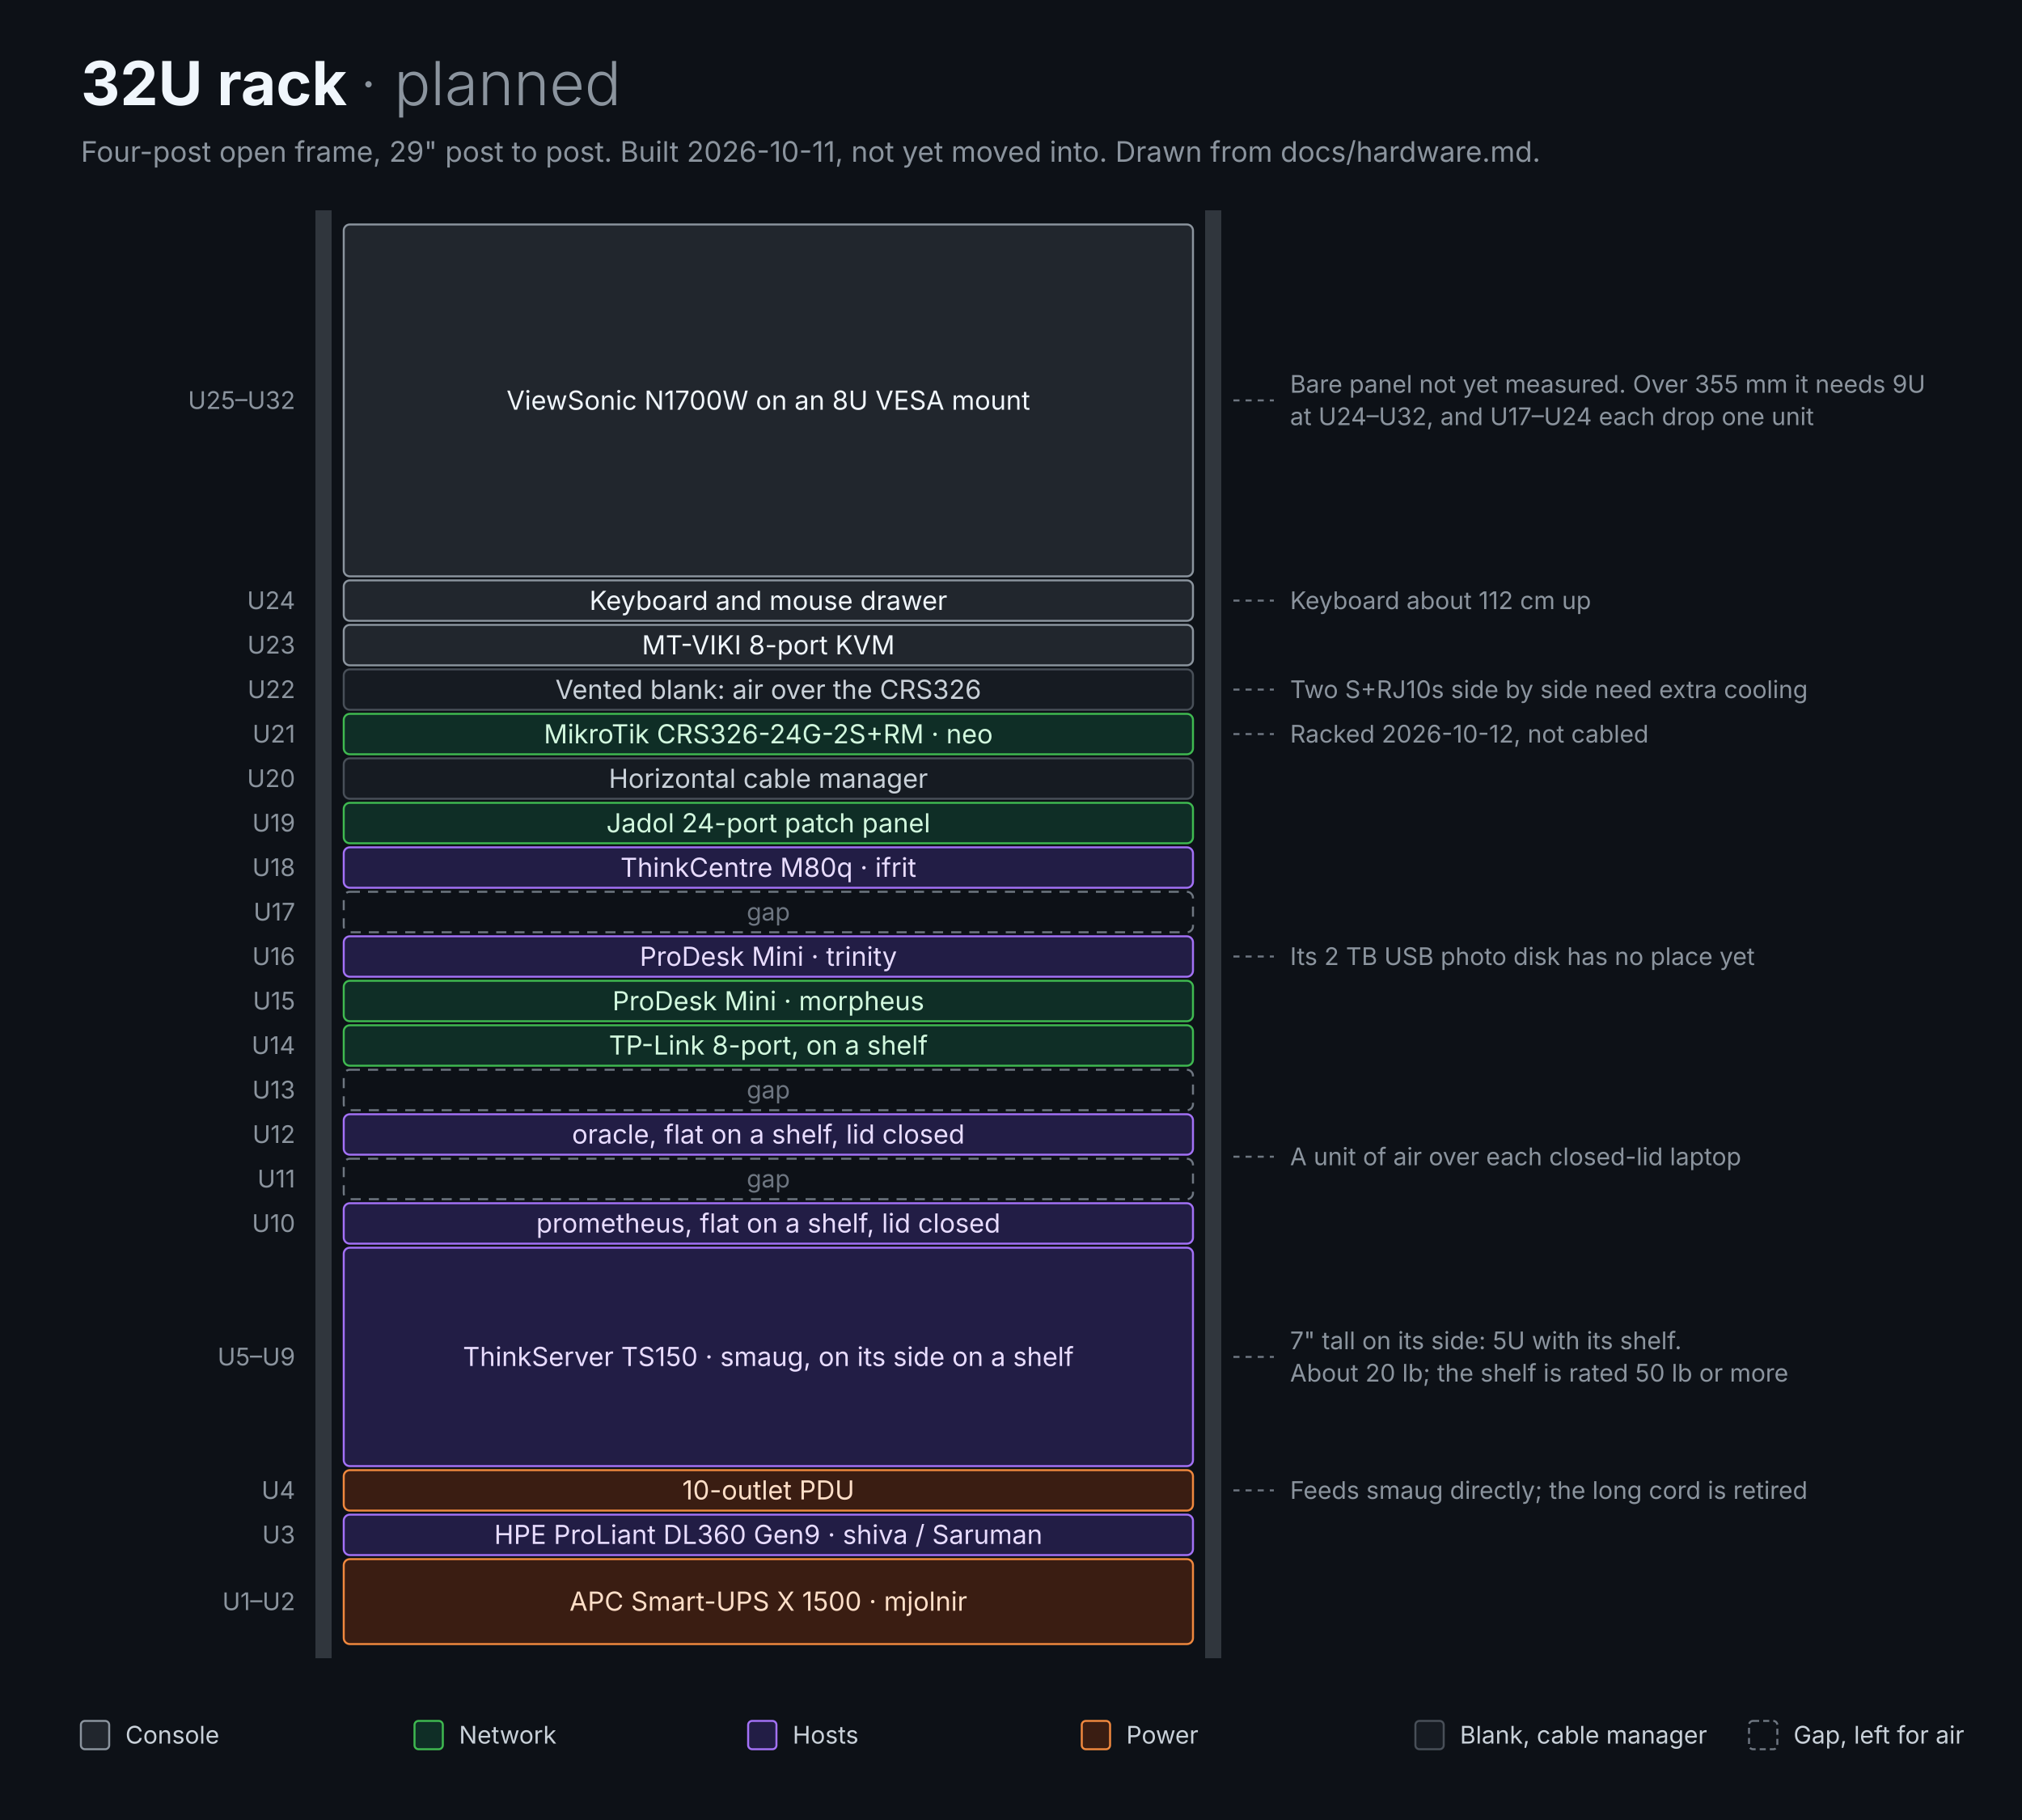
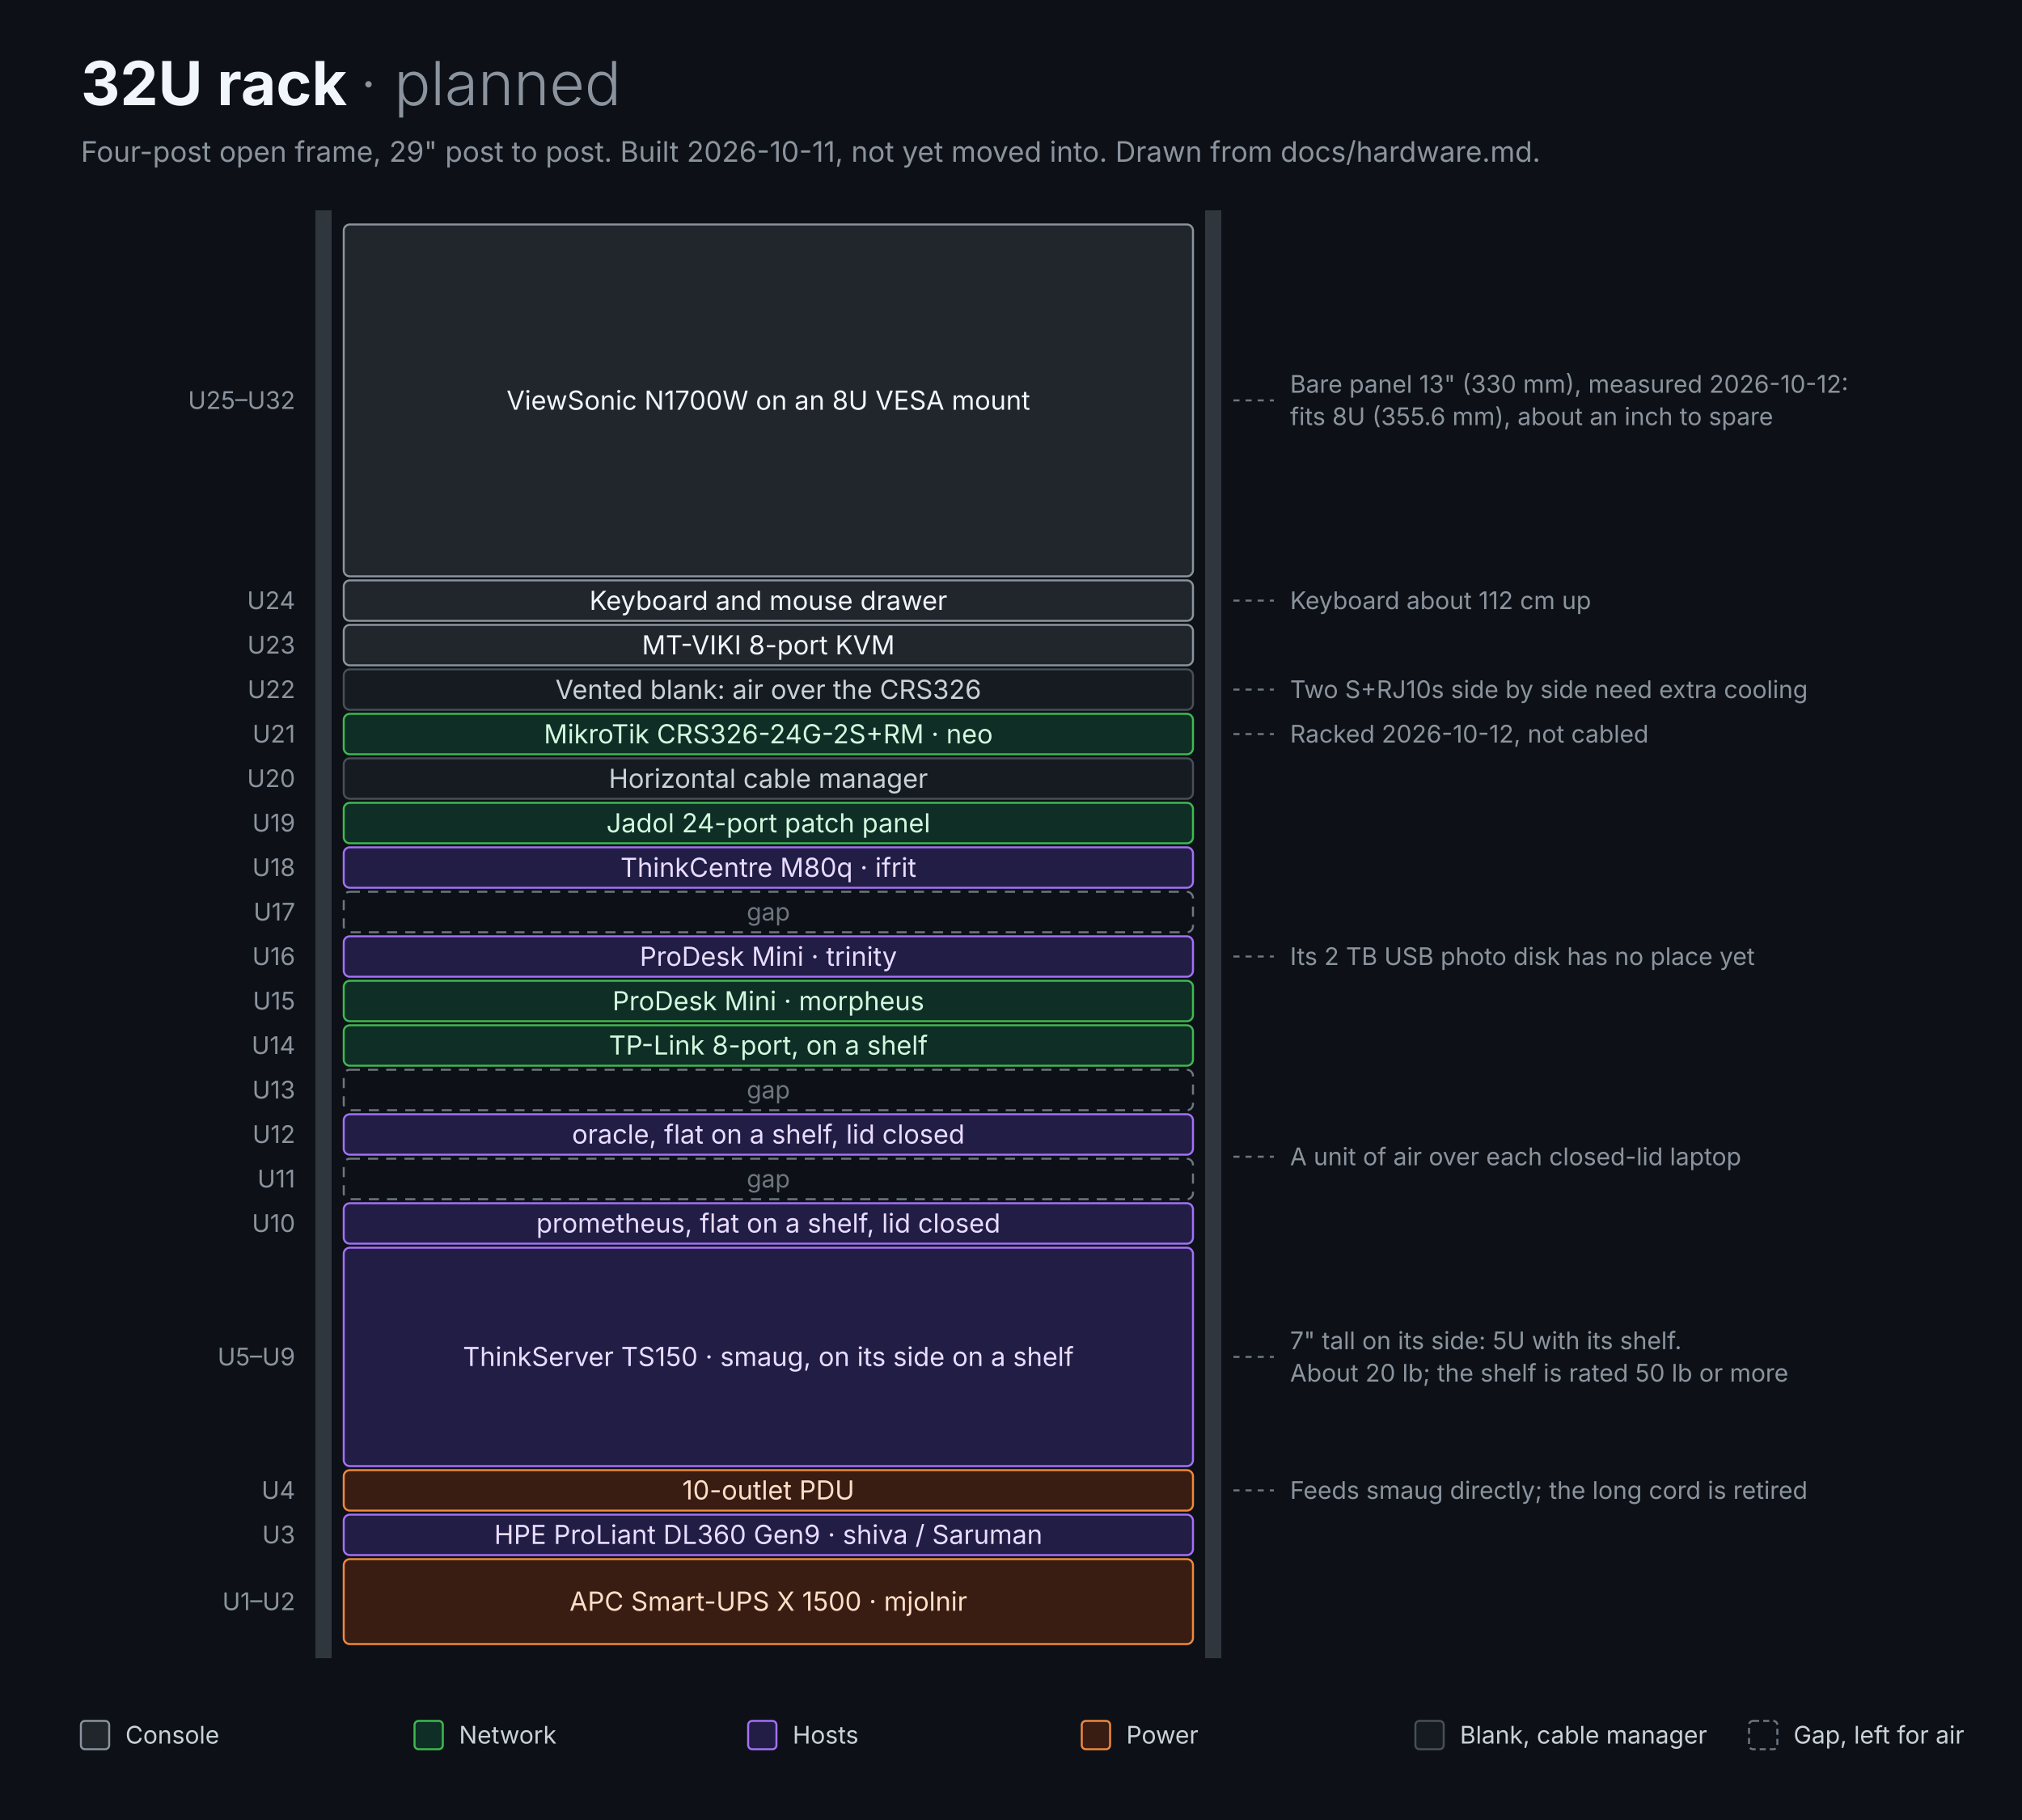
<svg xmlns="http://www.w3.org/2000/svg" viewBox="0 0 1000 900" width="1000" height="900" role="img" aria-labelledby="title desc">
  <style>text { font-family: Inter, "Segoe UI", "Helvetica Neue", Helvetica, Arial, "DejaVu Sans", sans-serif; }</style>
  <rect width="1000" height="900" fill="#0d1117" />
  <text x="40" y="52" font-size="30" font-weight="700" fill="#f0f6fc">32U rack</text>
  <text x="178" y="52" font-size="30" font-weight="300" fill="#8b949e">· planned</text>
  <text x="40" y="80" font-size="14" fill="#8b949e">Four-post open frame, 29" post to post. Built 2026-10-11, not yet moved into. Drawn from docs/hardware.md.</text>
  <rect x="156" y="104" width="8" height="716" fill="#30363d" />
  <rect x="596" y="104" width="8" height="716" fill="#30363d" />
  <rect x="170" y="111" width="420" height="174" rx="3" fill="#21262d" stroke="#8b949e" />
  <text x="380.0" y="202.6" font-size="13" fill="#f0f6fc" text-anchor="middle">ViewSonic N1700W on an 8U VESA mount</text>
  <text x="146" y="202.2" font-size="12" fill="#8b949e" text-anchor="end">U25–U32</text>
  <rect x="170" y="287" width="420" height="20" rx="3" fill="#21262d" stroke="#8b949e" />
  <text x="380.0" y="301.6" font-size="13" fill="#f0f6fc" text-anchor="middle">Keyboard and mouse drawer</text>
  <text x="146" y="301.2" font-size="12" fill="#8b949e" text-anchor="end">U24</text>
  <rect x="170" y="309" width="420" height="20" rx="3" fill="#21262d" stroke="#8b949e" />
  <text x="380.0" y="323.6" font-size="13" fill="#f0f6fc" text-anchor="middle">MT-VIKI 8-port KVM</text>
  <text x="146" y="323.2" font-size="12" fill="#8b949e" text-anchor="end">U23</text>
  <rect x="170" y="331" width="420" height="20" rx="3" fill="#161b22" stroke="#484f58" />
  <text x="380.0" y="345.6" font-size="13" fill="#c9d1d9" text-anchor="middle">Vented blank: air over the CRS326</text>
  <text x="146" y="345.2" font-size="12" fill="#8b949e" text-anchor="end">U22</text>
  <rect x="170" y="353" width="420" height="20" rx="3" fill="#0f2e26" stroke="#3fb950" />
  <text x="380.0" y="367.6" font-size="13" fill="#d2f8de" text-anchor="middle">MikroTik CRS326-24G-2S+RM · neo</text>
  <text x="146" y="367.2" font-size="12" fill="#8b949e" text-anchor="end">U21</text>
  <rect x="170" y="375" width="420" height="20" rx="3" fill="#161b22" stroke="#484f58" />
  <text x="380.0" y="389.6" font-size="13" fill="#c9d1d9" text-anchor="middle">Horizontal cable manager</text>
  <text x="146" y="389.2" font-size="12" fill="#8b949e" text-anchor="end">U20</text>
  <rect x="170" y="397" width="420" height="20" rx="3" fill="#0f2e26" stroke="#3fb950" />
  <text x="380.0" y="411.6" font-size="13" fill="#d2f8de" text-anchor="middle">Jadol 24-port patch panel</text>
  <text x="146" y="411.2" font-size="12" fill="#8b949e" text-anchor="end">U19</text>
  <rect x="170" y="419" width="420" height="20" rx="3" fill="#221d45" stroke="#a371f7" />
  <text x="380.0" y="433.6" font-size="13" fill="#e8dcff" text-anchor="middle">ThinkCentre M80q · ifrit</text>
  <text x="146" y="433.2" font-size="12" fill="#8b949e" text-anchor="end">U18</text>
  <rect x="170" y="441" width="420" height="20" rx="3" fill="none" stroke="#6e7681" stroke-dasharray="5 4" />
  <text x="380.0" y="455.2" font-size="12" fill="#6e7681" text-anchor="middle">gap</text>
  <text x="146" y="455.2" font-size="12" fill="#8b949e" text-anchor="end">U17</text>
  <rect x="170" y="463" width="420" height="20" rx="3" fill="#221d45" stroke="#a371f7" />
  <text x="380.0" y="477.6" font-size="13" fill="#e8dcff" text-anchor="middle">ProDesk Mini · trinity</text>
  <text x="146" y="477.2" font-size="12" fill="#8b949e" text-anchor="end">U16</text>
  <rect x="170" y="485" width="420" height="20" rx="3" fill="#0f2e26" stroke="#3fb950" />
  <text x="380.0" y="499.6" font-size="13" fill="#d2f8de" text-anchor="middle">ProDesk Mini · morpheus</text>
  <text x="146" y="499.2" font-size="12" fill="#8b949e" text-anchor="end">U15</text>
  <rect x="170" y="507" width="420" height="20" rx="3" fill="#0f2e26" stroke="#3fb950" />
  <text x="380.0" y="521.5" font-size="13" fill="#d2f8de" text-anchor="middle">TP-Link 8-port, on a shelf</text>
  <text x="146" y="521.2" font-size="12" fill="#8b949e" text-anchor="end">U14</text>
  <rect x="170" y="529" width="420" height="20" rx="3" fill="none" stroke="#6e7681" stroke-dasharray="5 4" />
  <text x="380.0" y="543.2" font-size="12" fill="#6e7681" text-anchor="middle">gap</text>
  <text x="146" y="543.2" font-size="12" fill="#8b949e" text-anchor="end">U13</text>
  <rect x="170" y="551" width="420" height="20" rx="3" fill="#221d45" stroke="#a371f7" />
  <text x="380.0" y="565.5" font-size="13" fill="#e8dcff" text-anchor="middle">oracle, flat on a shelf, lid closed</text>
  <text x="146" y="565.2" font-size="12" fill="#8b949e" text-anchor="end">U12</text>
  <rect x="170" y="573" width="420" height="20" rx="3" fill="none" stroke="#6e7681" stroke-dasharray="5 4" />
  <text x="380.0" y="587.2" font-size="12" fill="#6e7681" text-anchor="middle">gap</text>
  <text x="146" y="587.2" font-size="12" fill="#8b949e" text-anchor="end">U11</text>
  <rect x="170" y="595" width="420" height="20" rx="3" fill="#221d45" stroke="#a371f7" />
  <text x="380.0" y="609.5" font-size="13" fill="#e8dcff" text-anchor="middle">prometheus, flat on a shelf, lid closed</text>
  <text x="146" y="609.2" font-size="12" fill="#8b949e" text-anchor="end">U10</text>
  <rect x="170" y="617" width="420" height="108" rx="3" fill="#221d45" stroke="#a371f7" />
  <text x="380.0" y="675.5" font-size="13" fill="#e8dcff" text-anchor="middle">ThinkServer TS150 · smaug, on its side on a shelf</text>
  <text x="146" y="675.2" font-size="12" fill="#8b949e" text-anchor="end">U5–U9</text>
  <rect x="170" y="727" width="420" height="20" rx="3" fill="#3a1d12" stroke="#f0883e" />
  <text x="380.0" y="741.5" font-size="13" fill="#ffdfc8" text-anchor="middle">10-outlet PDU</text>
  <text x="146" y="741.2" font-size="12" fill="#8b949e" text-anchor="end">U4</text>
  <rect x="170" y="749" width="420" height="20" rx="3" fill="#221d45" stroke="#a371f7" />
  <text x="380.0" y="763.5" font-size="13" fill="#e8dcff" text-anchor="middle">HPE ProLiant DL360 Gen9 · shiva / Saruman</text>
  <text x="146" y="763.2" font-size="12" fill="#8b949e" text-anchor="end">U3</text>
  <rect x="170" y="771" width="420" height="42" rx="3" fill="#3a1d12" stroke="#f0883e" />
  <text x="380.0" y="796.5" font-size="13" fill="#ffdfc8" text-anchor="middle">APC Smart-UPS X 1500 · mjolnir</text>
  <text x="146" y="796.2" font-size="12" fill="#8b949e" text-anchor="end">U1–U2</text>
  <line x1="610" y1="198.0" x2="630" y2="198.0" stroke="#6e7681" stroke-dasharray="3 3" />
-   <text x="638" y="194.2" font-size="12" fill="#8b949e" text-anchor="start">Bare panel not yet measured. Over 355 mm it needs 9U</text>
-   <text x="638" y="210.2" font-size="12" fill="#8b949e" text-anchor="start">at U24–U32, and U17–U24 each drop one unit</text>
+   <text x="638" y="194.2" font-size="12" fill="#8b949e" text-anchor="start">Bare panel 13" (330 mm), measured 2026-10-12:</text>
+   <text x="638" y="210.2" font-size="12" fill="#8b949e" text-anchor="start">fits 8U (355.6 mm), about an inch to spare</text>
  <line x1="610" y1="297.0" x2="630" y2="297.0" stroke="#6e7681" stroke-dasharray="3 3" />
  <text x="638" y="301.2" font-size="12" fill="#8b949e" text-anchor="start">Keyboard about 112 cm up</text>
  <line x1="610" y1="341.0" x2="630" y2="341.0" stroke="#6e7681" stroke-dasharray="3 3" />
  <text x="638" y="345.2" font-size="12" fill="#8b949e" text-anchor="start">Two S+RJ10s side by side need extra cooling</text>
  <line x1="610" y1="363.0" x2="630" y2="363.0" stroke="#6e7681" stroke-dasharray="3 3" />
  <text x="638" y="367.2" font-size="12" fill="#8b949e" text-anchor="start">Racked 2026-10-12, not cabled</text>
  <line x1="610" y1="473.0" x2="630" y2="473.0" stroke="#6e7681" stroke-dasharray="3 3" />
  <text x="638" y="477.2" font-size="12" fill="#8b949e" text-anchor="start">Its 2 TB USB photo disk has no place yet</text>
  <line x1="610" y1="572.0" x2="630" y2="572.0" stroke="#6e7681" stroke-dasharray="3 3" />
  <text x="638" y="576.2" font-size="12" fill="#8b949e" text-anchor="start">A unit of air over each closed-lid laptop</text>
  <line x1="610" y1="671.0" x2="630" y2="671.0" stroke="#6e7681" stroke-dasharray="3 3" />
  <text x="638" y="667.2" font-size="12" fill="#8b949e" text-anchor="start">7" tall on its side: 5U with its shelf.</text>
  <text x="638" y="683.2" font-size="12" fill="#8b949e" text-anchor="start">About 20 lb; the shelf is rated 50 lb or more</text>
  <line x1="610" y1="737.0" x2="630" y2="737.0" stroke="#6e7681" stroke-dasharray="3 3" />
  <text x="638" y="741.2" font-size="12" fill="#8b949e" text-anchor="start">Feeds smaug directly; the long cord is retired</text>
  <rect x="40" y="851" width="14" height="14" rx="2" fill="#21262d" stroke="#8b949e" />
  <text x="62" y="862.2" font-size="12" fill="#c9d1d9" text-anchor="start">Console</text>
  <rect x="205" y="851" width="14" height="14" rx="2" fill="#0f2e26" stroke="#3fb950" />
  <text x="227" y="862.2" font-size="12" fill="#c9d1d9" text-anchor="start">Network</text>
  <rect x="370" y="851" width="14" height="14" rx="2" fill="#221d45" stroke="#a371f7" />
  <text x="392" y="862.2" font-size="12" fill="#c9d1d9" text-anchor="start">Hosts</text>
  <rect x="535" y="851" width="14" height="14" rx="2" fill="#3a1d12" stroke="#f0883e" />
  <text x="557" y="862.2" font-size="12" fill="#c9d1d9" text-anchor="start">Power</text>
  <rect x="700" y="851" width="14" height="14" rx="2" fill="#161b22" stroke="#484f58" />
  <text x="722" y="862.2" font-size="12" fill="#c9d1d9" text-anchor="start">Blank, cable manager</text>
  <rect x="865" y="851" width="14" height="14" rx="2" fill="none" stroke="#6e7681" stroke-dasharray="3 2" />
  <text x="887" y="862.2" font-size="12" fill="#c9d1d9" text-anchor="start">Gap, left for air</text>
</svg>
